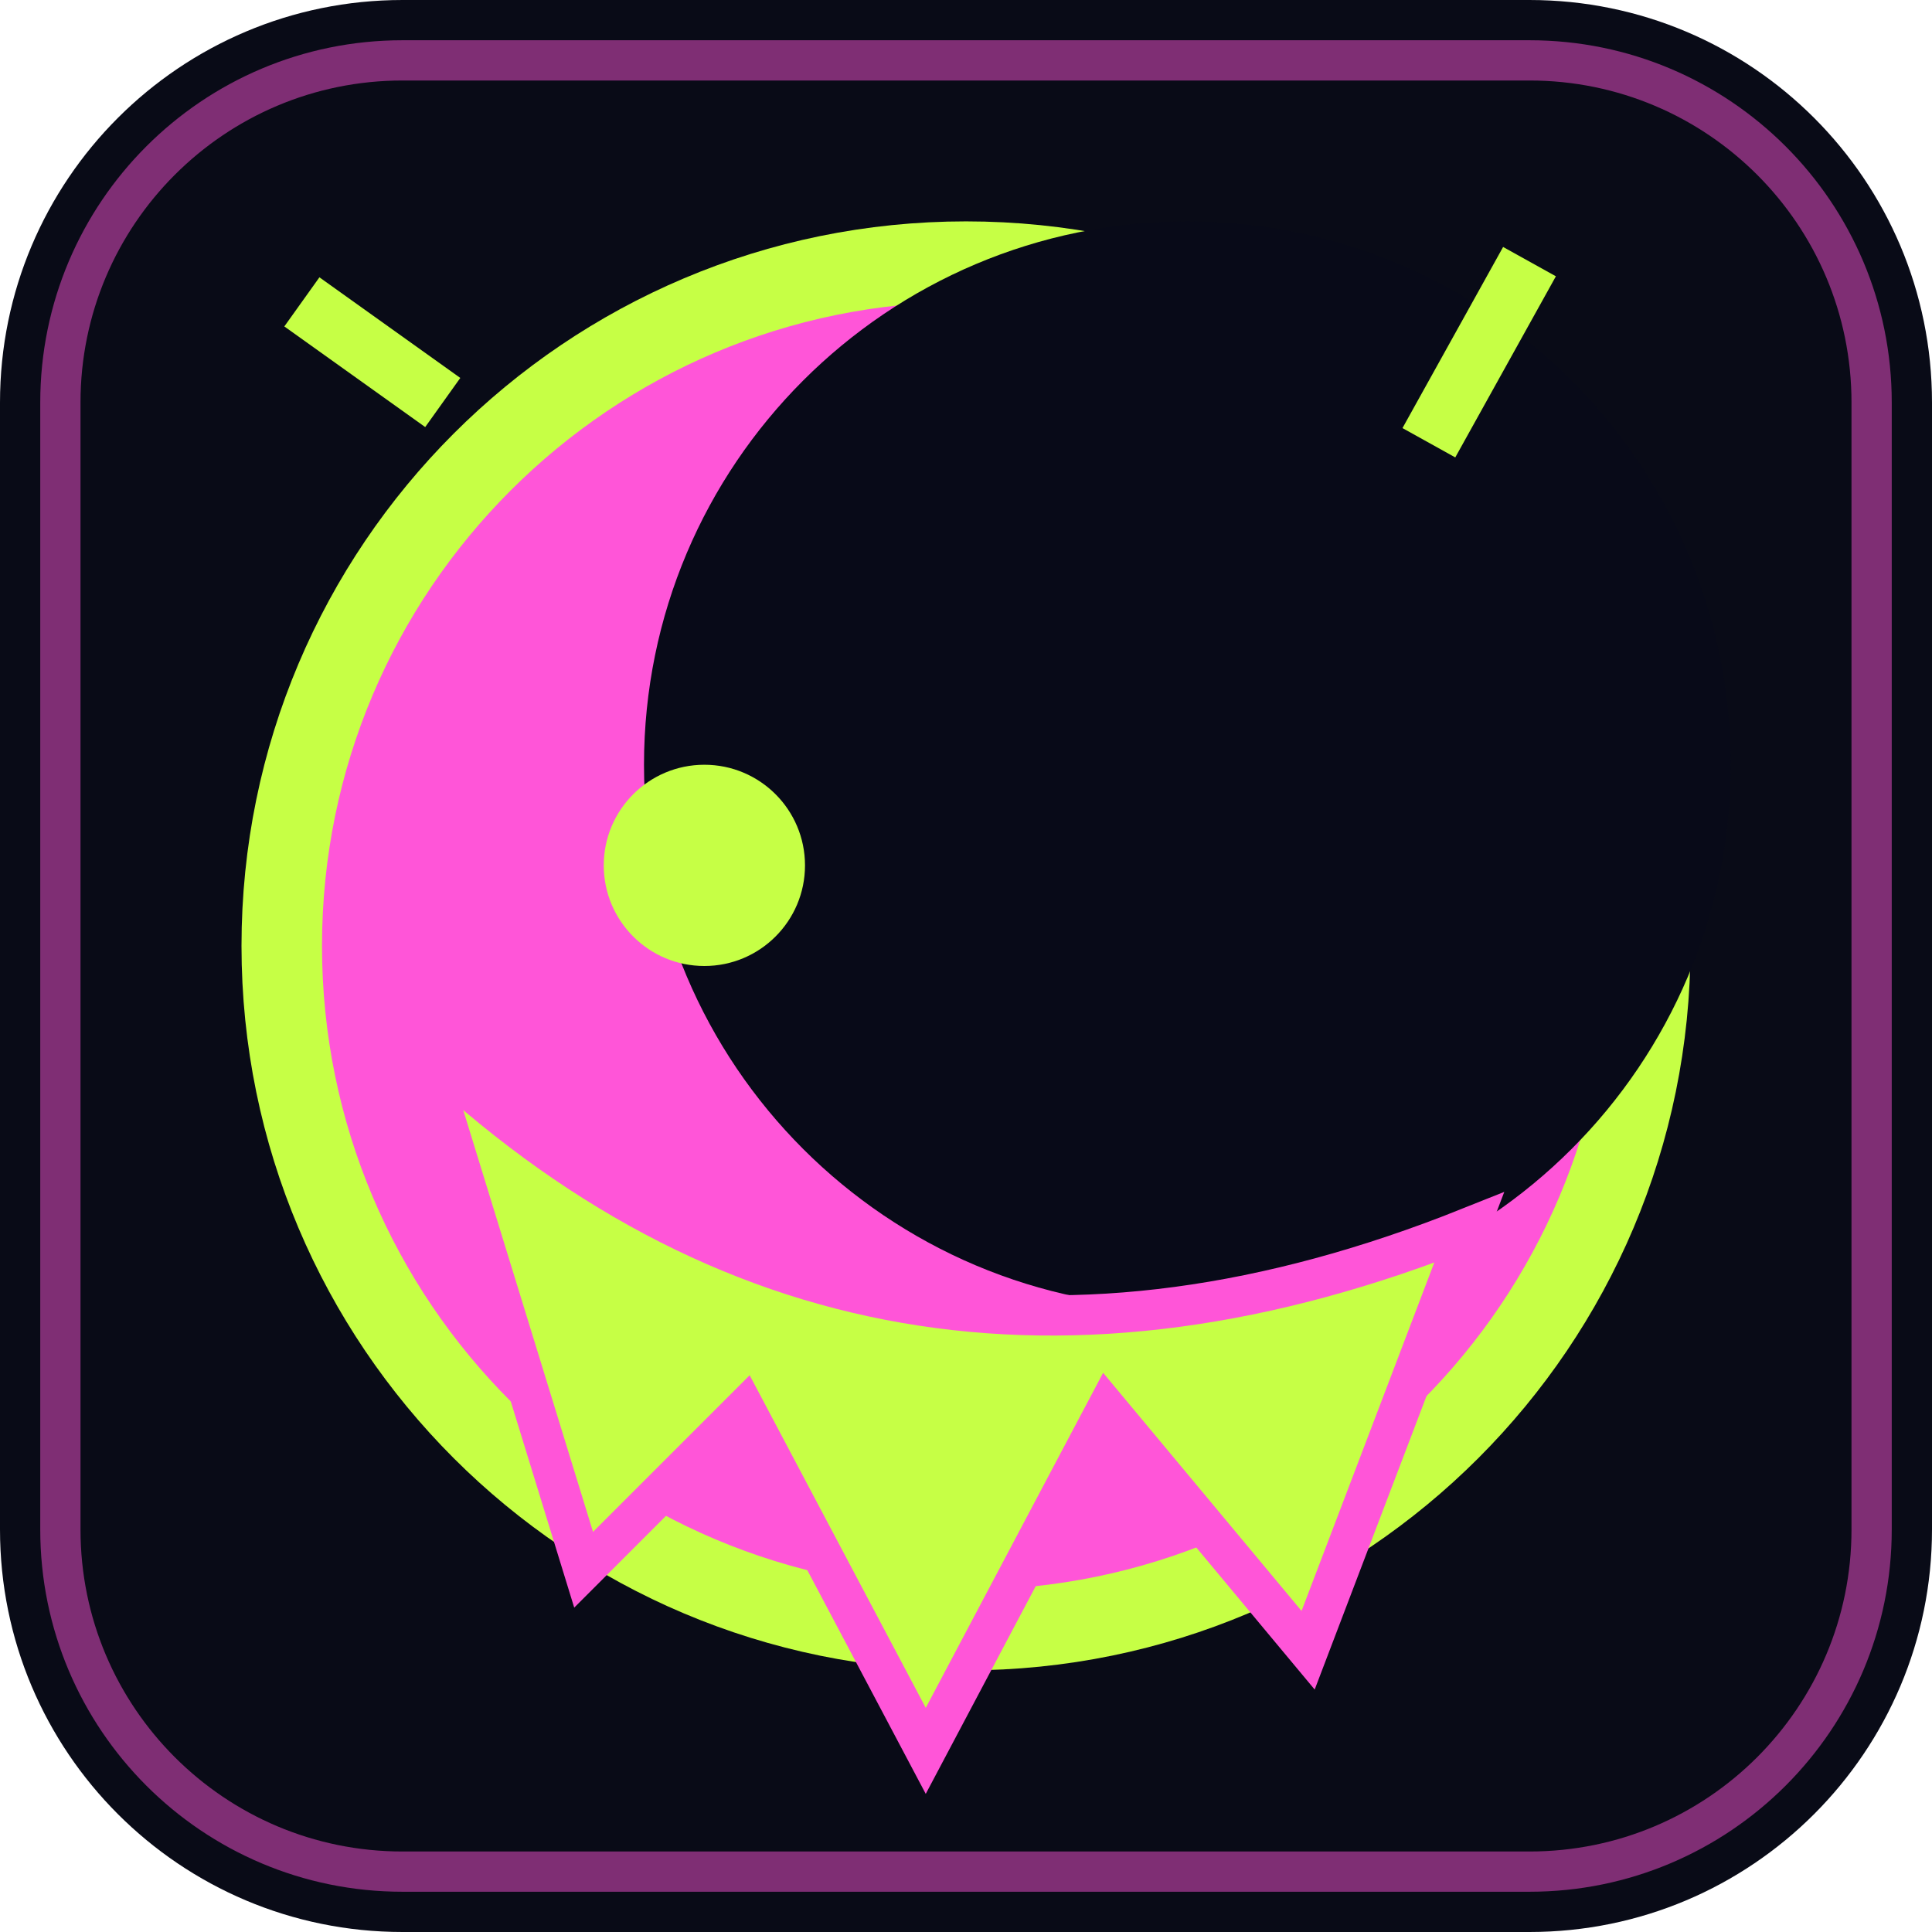
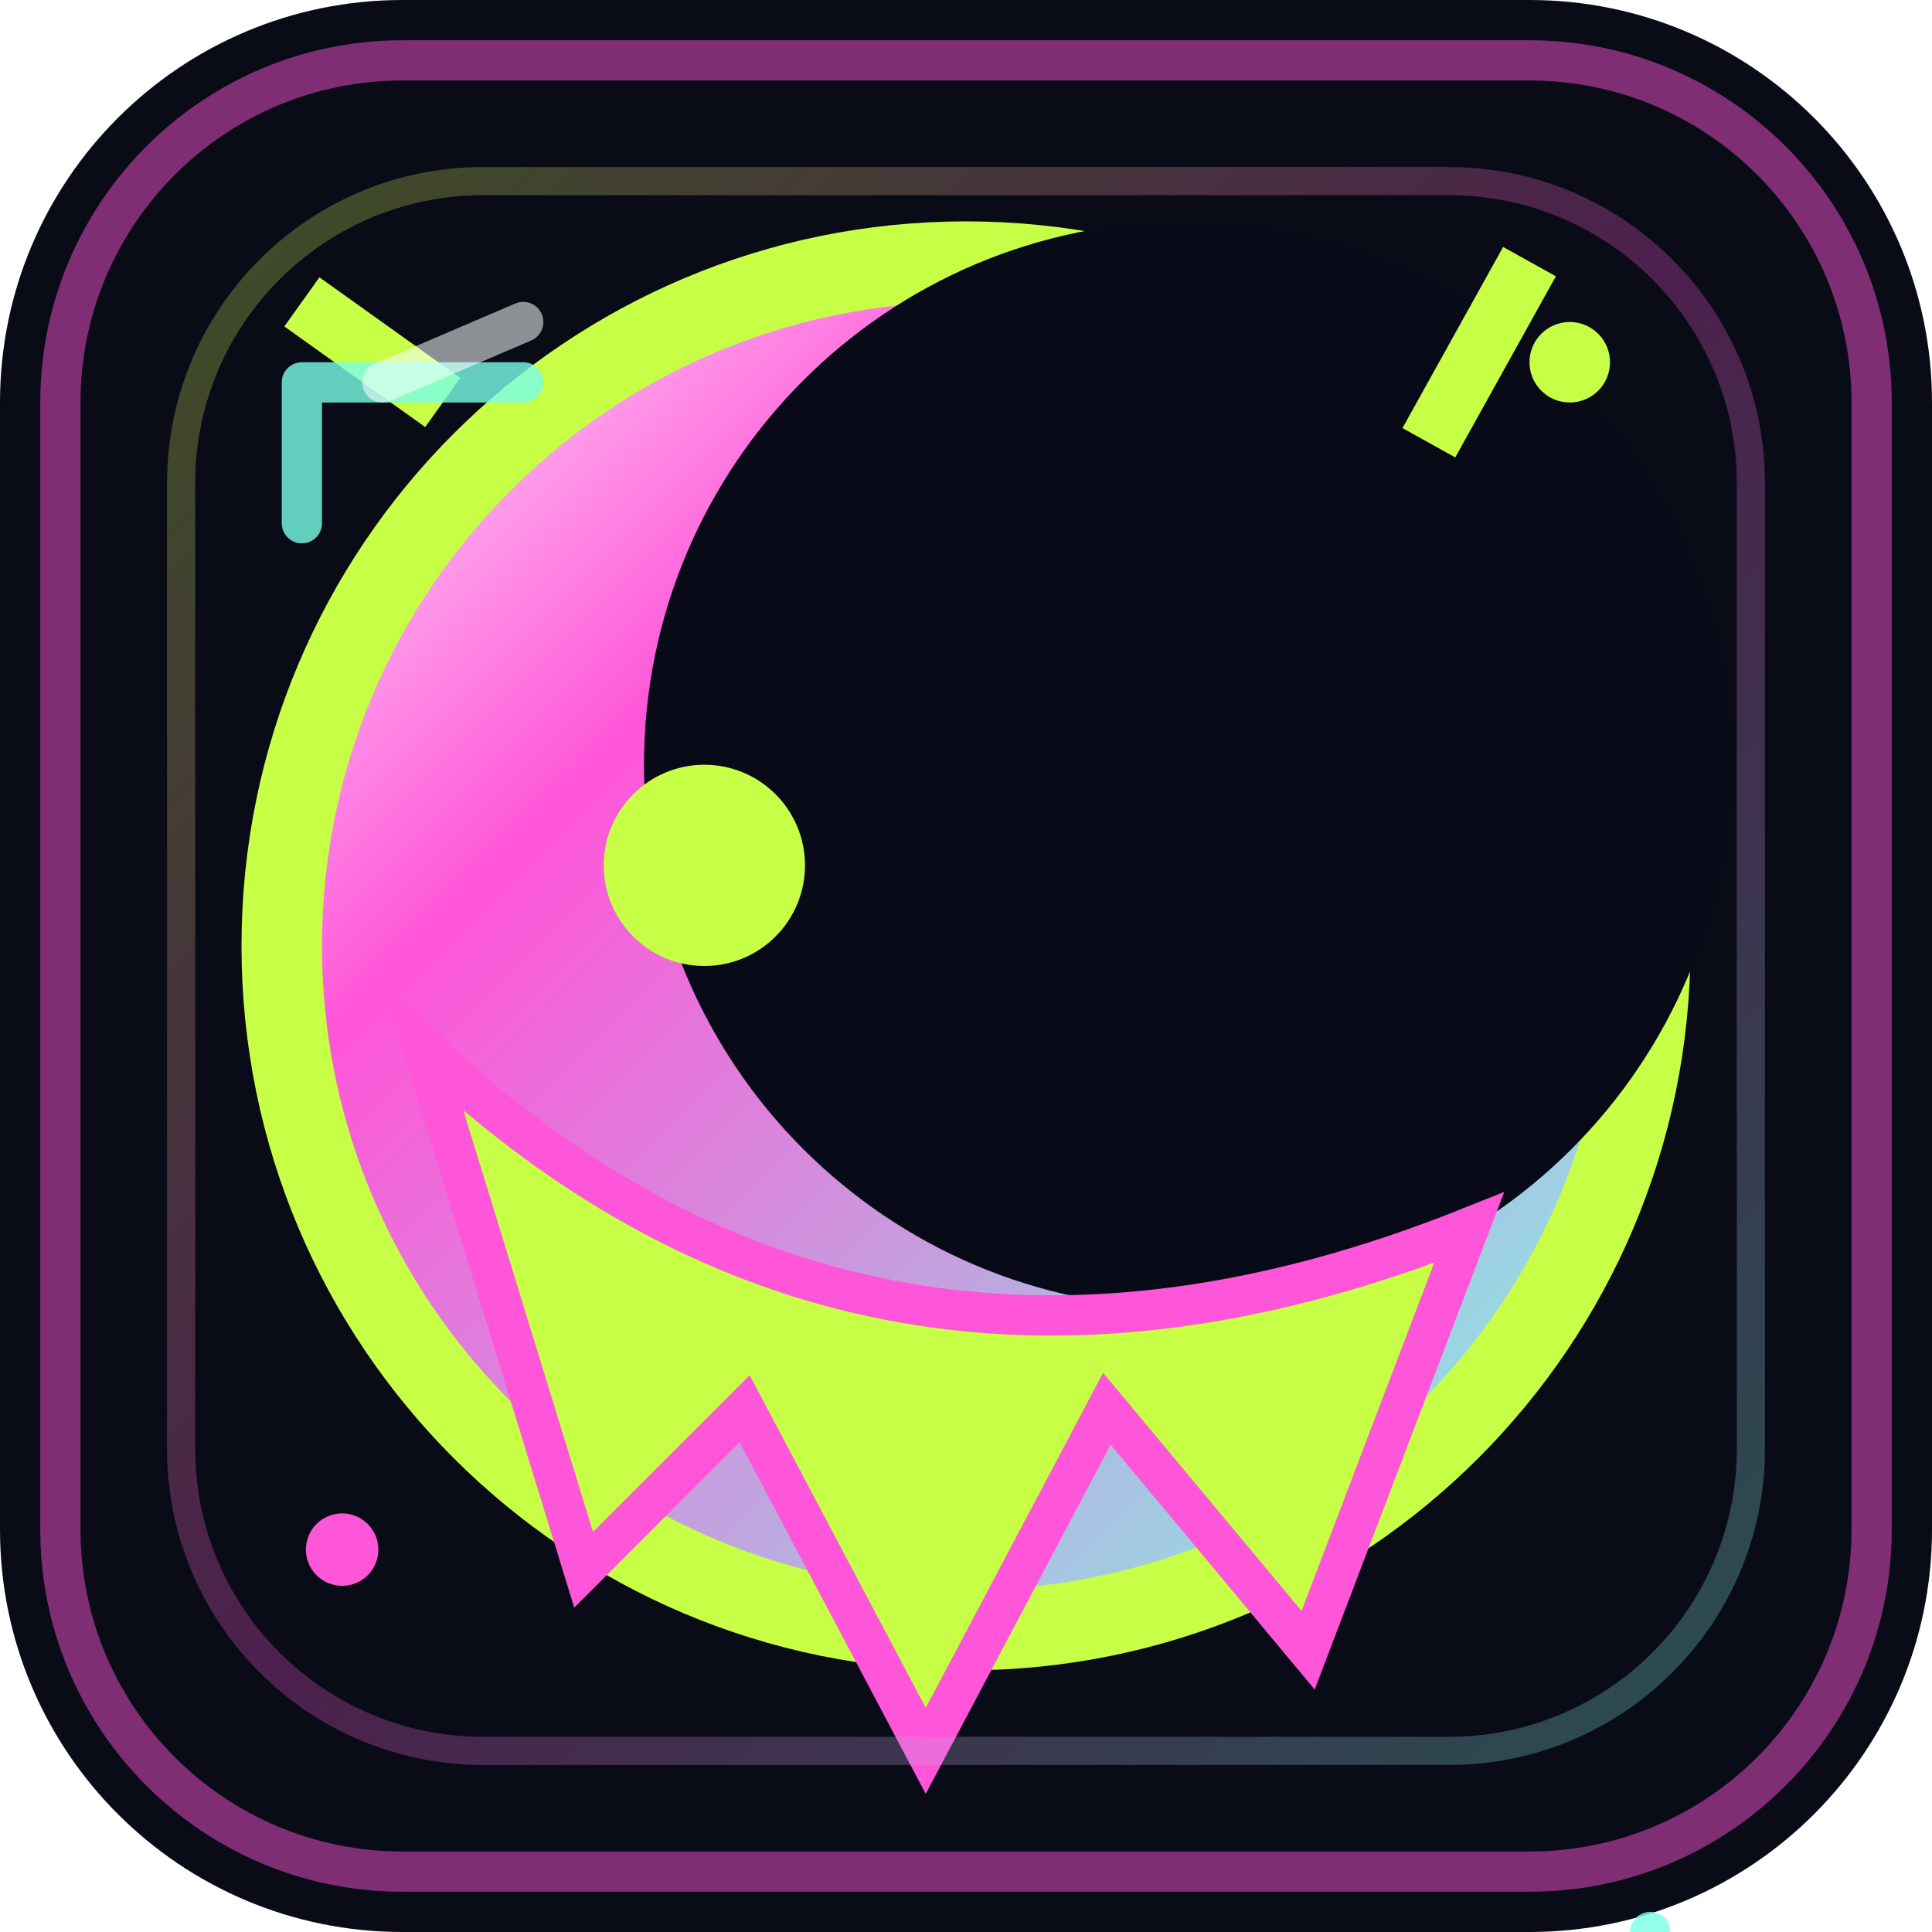
- <svg xmlns="http://www.w3.org/2000/svg" viewBox="0 0 96 96" role="img" aria-label="Eclipse Fang">
+ <svg xmlns="http://www.w3.org/2000/svg" viewBox="0 0 96 96" role="img" aria-labelledby="title desc">
+   <defs>
+     <linearGradient id="dt-material" x1="0" y1="0" x2="1" y2="1">
+       <stop stop-color="#fff2fe" />
+       <stop offset=".3" stop-color="#ff55d8" />
+       <stop offset="1" stop-color="#79ffe7" />
+     </linearGradient>
+     <linearGradient id="dt-rim" x1="0" y1="0" x2="1" y2="1">
+       <stop stop-color="#c6ff45" />
+       <stop offset=".5" stop-color="#ff55d8" />
+       <stop offset="1" stop-color="#79ffe7" />
+     </linearGradient>
+   </defs>
  <rect width="96" height="96" rx="20" fill="#090b17" />
  <rect x="3" y="3" width="90" height="90" rx="17" fill="none" stroke="#ff55d8" stroke-opacity=".48" stroke-width="2" />
-   <circle cx="48" cy="47" r="34" fill="#ff55d8" stroke="#c6ff45" stroke-width="4" />
+   <circle cx="48" cy="47" r="34" fill="url(#dt-material)" stroke="#c6ff45" stroke-width="4" />
  <circle cx="59" cy="38" r="27" fill="#080a18" />
  <path d="M21 52Q43 73 73 61L65 82 55 70 46 87 37 70 29 78Z" fill="#c6ff45" stroke="#ff55d8" stroke-width="2" />
  <circle cx="35" cy="43" r="5" fill="#c6ff45" />
  <path d="M15 15 22 20M76 13 71 22" stroke="#c6ff45" stroke-width="3" />
+   <g id="dt-premium-trim" stroke-linejoin="round" stroke-linecap="round">
+     <rect x="9" y="9" width="78" height="78" rx="15" fill="none" stroke="url(#dt-rim)" stroke-width="1.4" opacity=".28" />
+     <path d="M15 26v-7h11m66 86h-10v-9" fill="none" stroke="#79ffe7" stroke-width="2" opacity=".8" />
+     <path d="m19 19 7-3" stroke="#f9ffff" stroke-width="2" opacity=".55" />
+     <circle cx="78" cy="18" r="2" fill="#c6ff45" />
+     <circle cx="17" cy="77" r="1.8" fill="#ff55d8" />
+   </g>
</svg>
